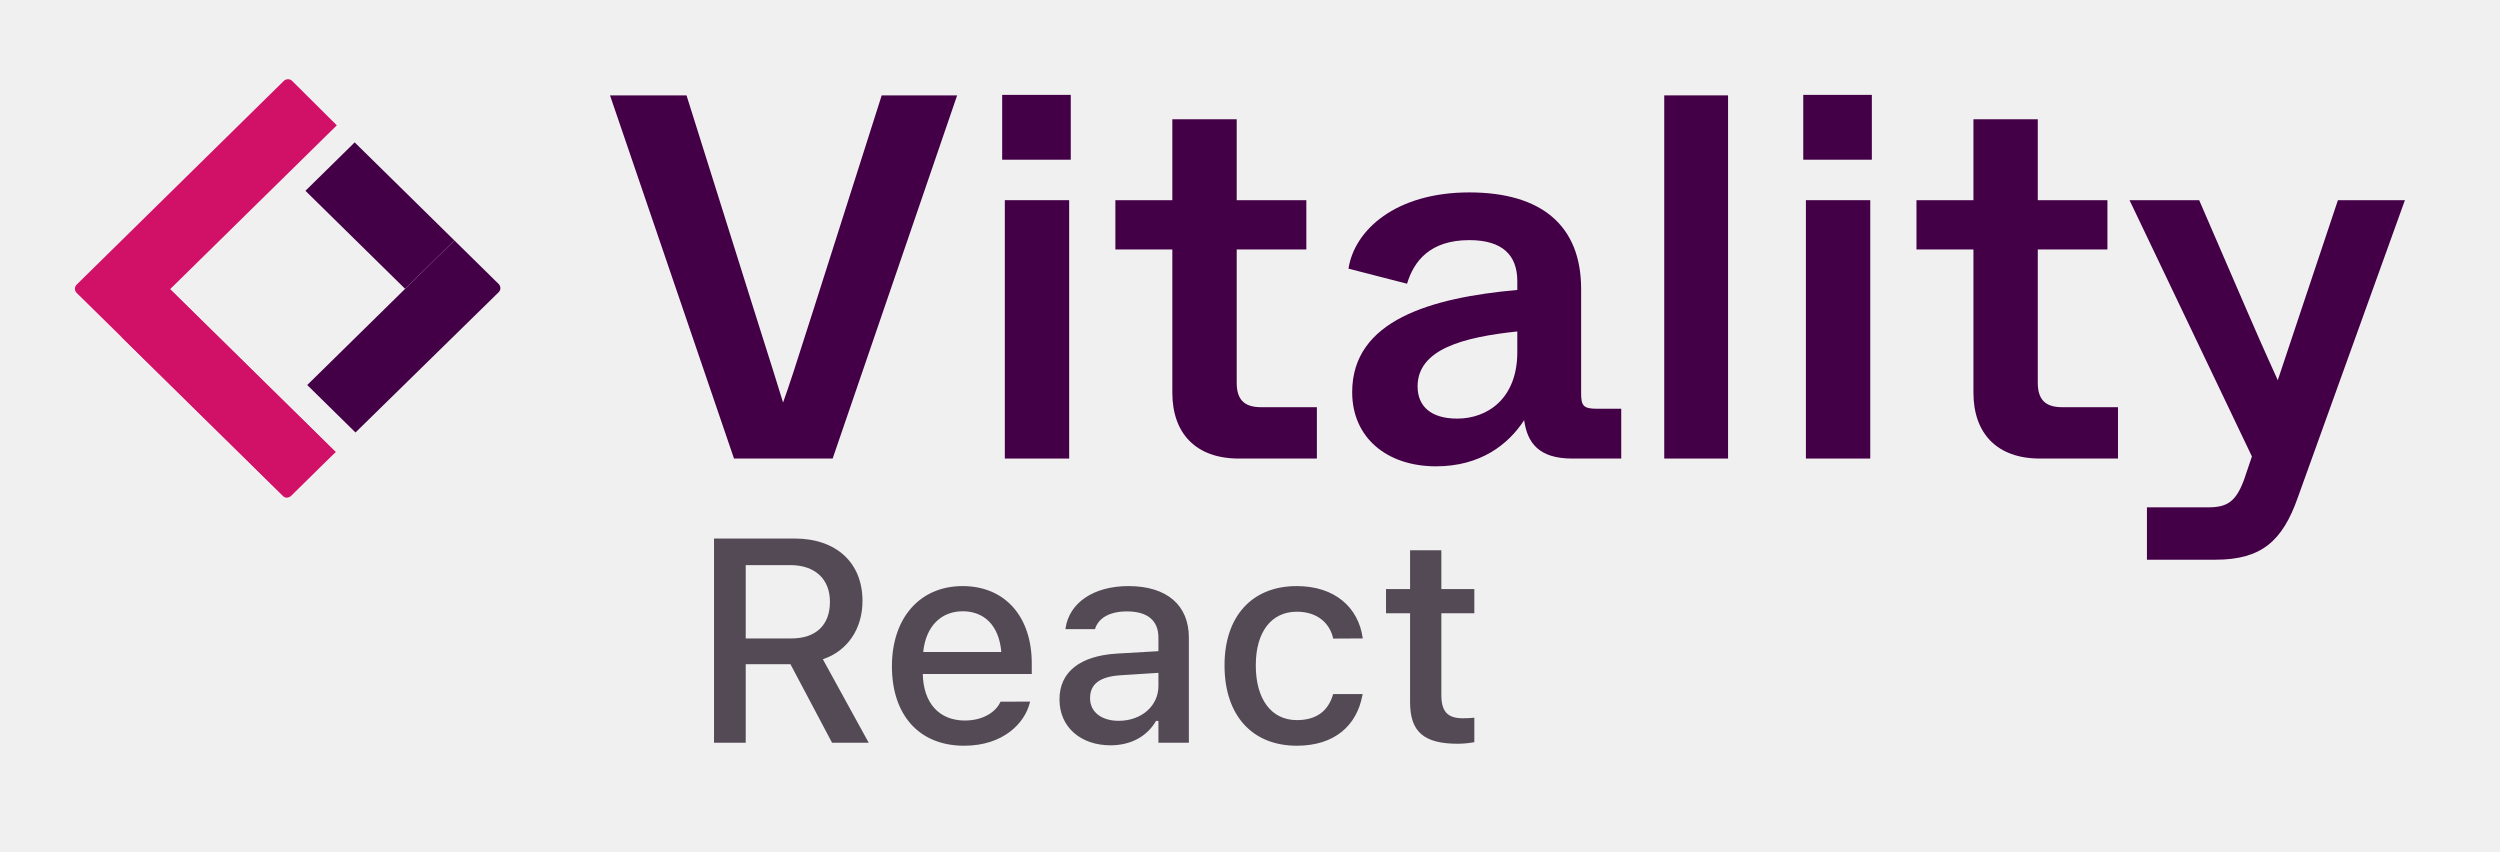
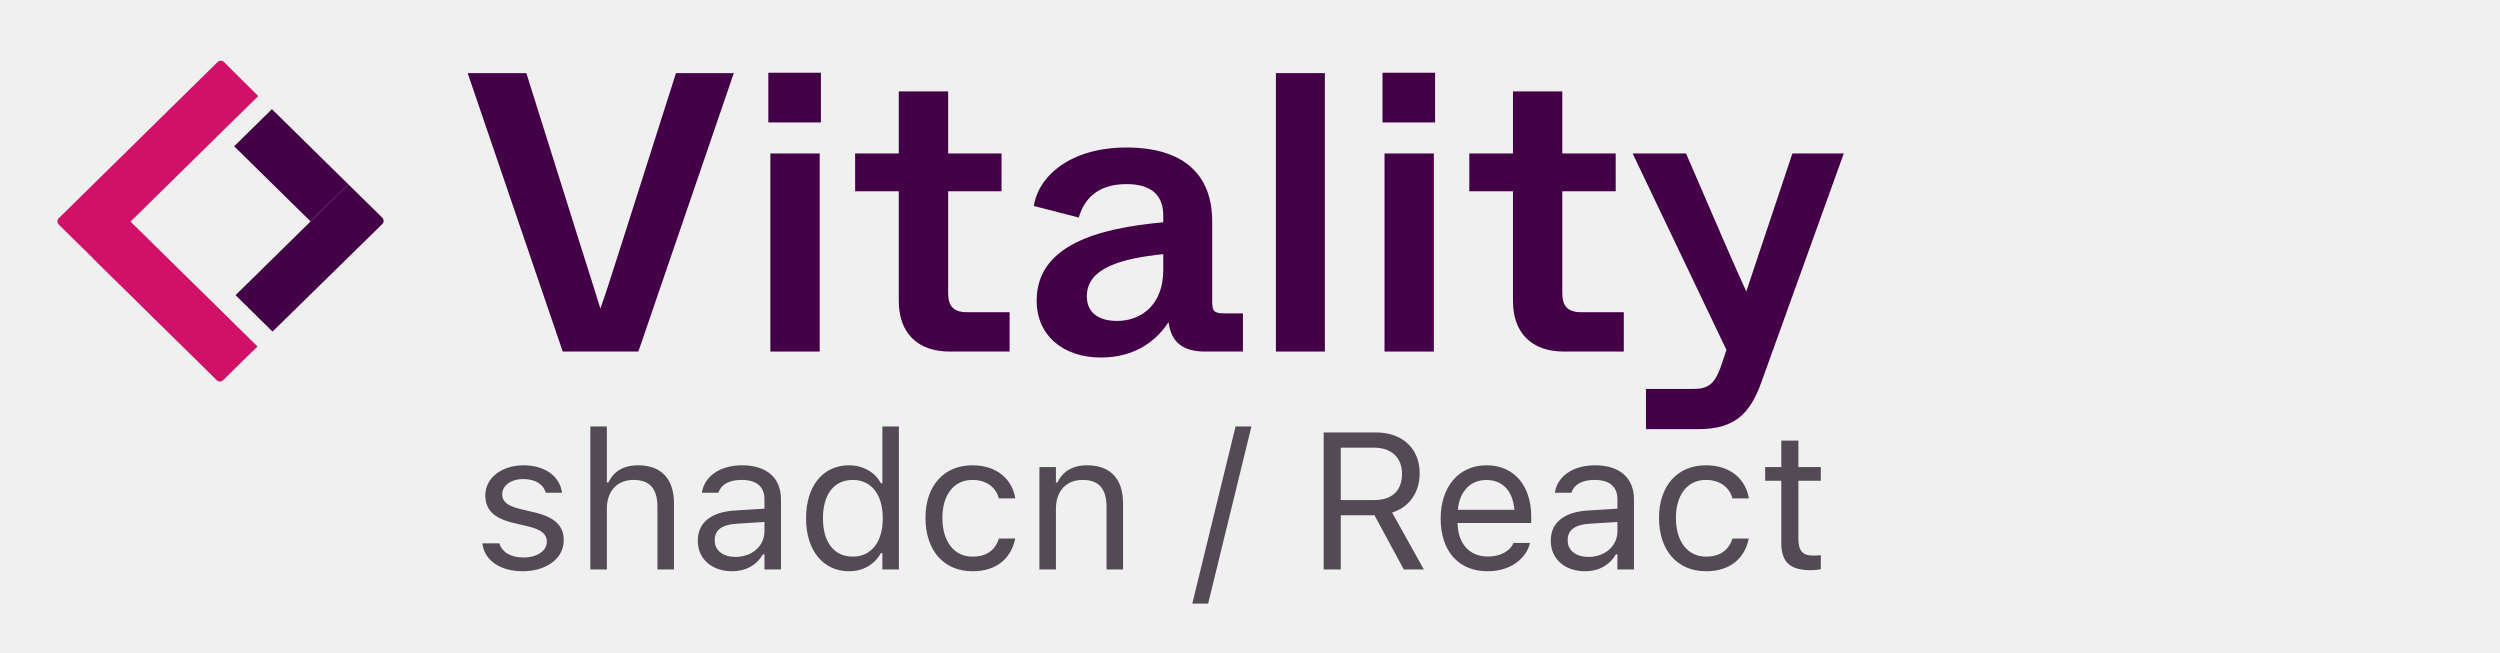
- <svg xmlns="http://www.w3.org/2000/svg" width="138" height="47" viewBox="0 0 138 47" fill="none">
-   <g clip-path="url(#clip0_5301_3055)">
-     <mask id="mask0_5301_3055" style="mask-type:luminance" maskUnits="userSpaceOnUse" x="4" y="4" width="25" height="24">
-       <path d="M28.38 4H4V27.976H28.38V4Z" fill="white" />
-     </mask>
-     <g mask="url(#mask0_5301_3055)">
-       <path d="M16.959 21.253L19.623 23.873L27.526 16.13C27.653 16.006 27.653 15.802 27.526 15.677L25.081 13.272L16.959 21.253Z" fill="#440047" />
-       <path d="M18.592 6.918L16.127 4.467C16 4.342 15.793 4.342 15.666 4.467L4.23 15.713C4.104 15.838 4.104 16.042 4.23 16.167L15.662 27.409C15.77 27.302 15.793 27.17 15.954 27.228L18.527 24.951L9.388 15.964L18.592 6.918Z" fill="#D11067" />
-       <path d="M15.662 27.409L6.709 18.604L9.388 15.964L18.527 24.951L16.085 27.357C15.954 27.486 15.764 27.509 15.662 27.409Z" fill="#D11067" />
-       <path d="M22.363 15.944L25.081 13.272L19.578 7.86L16.86 10.532L22.363 15.944Z" fill="#440047" />
-     </g>
-     <path d="M45.962 25.312H40.517L33.673 5.265H37.896L41.623 17.121C42.642 20.358 42.934 21.245 43.225 22.219C43.574 21.245 43.865 20.358 44.885 17.15L48.67 5.265H52.834L45.962 25.312Z" fill="#440047" />
-     <path d="M59.106 8.816H55.32V5.237H59.106V8.816ZM59.018 25.312H55.466V11.05H59.018V25.312Z" fill="#440047" />
-     <path d="M72.692 25.312H68.382C66.024 25.312 64.713 23.937 64.713 21.675V13.771H61.569V11.05H64.713V6.583H68.266V11.05H72.11V13.771H68.266V21.131C68.266 22.047 68.674 22.477 69.606 22.477H72.692V25.312Z" fill="#440047" />
-     <path d="M79.27 25.741C76.562 25.741 74.64 24.166 74.64 21.646C74.64 17.666 79.008 16.434 83.755 16.005V15.518C83.755 14.114 82.969 13.255 81.105 13.255C78.95 13.255 78.047 14.401 77.669 15.661L74.437 14.83C74.757 12.711 77.028 10.621 81.105 10.621C85.094 10.621 87.278 12.454 87.278 15.947V21.703C87.278 22.391 87.395 22.563 88.152 22.563H89.492V25.312H86.784C84.949 25.312 84.308 24.453 84.133 23.193C83.26 24.539 81.717 25.741 79.27 25.741ZM80.435 23.107C82.124 23.107 83.755 21.99 83.755 19.441V18.296C80.785 18.611 78.251 19.269 78.251 21.331C78.251 22.419 78.979 23.107 80.435 23.107Z" fill="#440047" />
-     <path d="M95.389 25.312H91.866V5.265H95.389V25.312Z" fill="#440047" />
-     <path d="M103.326 8.816H99.54V5.237H103.326V8.816ZM103.238 25.312H99.686V11.05H103.238V25.312Z" fill="#440047" />
-     <path d="M116.913 25.312H112.603C110.244 25.312 108.934 23.937 108.934 21.675V13.771H105.789V11.05H108.934V6.583H112.486V11.05H116.33V13.771H112.486V21.131C112.486 22.047 112.894 22.477 113.826 22.477H116.913V25.312Z" fill="#440047" />
-     <path d="M127.014 17.15L129.053 11.05H132.751L126.84 27.46C125.995 29.865 124.83 30.896 122.297 30.896H118.511V28.004H121.918C122.967 28.004 123.433 27.66 123.869 26.486L124.306 25.197L117.55 11.05H121.394L124.044 17.179C125.122 19.67 125.471 20.386 125.733 20.988L127.014 17.15Z" fill="#440047" />
-     <path d="M39.414 41V29.727H43.859C46.172 29.727 47.609 31.07 47.609 33.164V33.18C47.609 34.695 46.797 35.93 45.422 36.391L47.953 41H45.93L43.633 36.664H41.164V41H39.414ZM41.164 35.242H43.688C45.031 35.242 45.812 34.508 45.812 33.227V33.211C45.812 31.961 44.984 31.195 43.633 31.195H41.164V35.242ZM53.219 41.164C50.734 41.164 49.234 39.469 49.234 36.781V36.773C49.234 34.125 50.766 32.352 53.133 32.352C55.5 32.352 56.953 34.062 56.953 36.609V37.203H50.938C50.969 38.828 51.859 39.773 53.258 39.773C54.344 39.773 54.992 39.234 55.195 38.797L55.227 38.734L56.859 38.727L56.844 38.797C56.562 39.914 55.391 41.164 53.219 41.164ZM53.141 33.742C51.984 33.742 51.109 34.531 50.961 35.992H55.273C55.141 34.477 54.289 33.742 53.141 33.742ZM61.297 41.141C59.68 41.141 58.484 40.156 58.484 38.617V38.602C58.484 37.086 59.625 36.203 61.648 36.078L63.945 35.945V35.195C63.945 34.266 63.359 33.75 62.211 33.75C61.273 33.75 60.656 34.094 60.453 34.695L60.445 34.727H58.812L58.82 34.672C59.023 33.281 60.359 32.352 62.289 32.352C64.422 32.352 65.625 33.414 65.625 35.195V41H63.945V39.797H63.812C63.312 40.656 62.422 41.141 61.297 41.141ZM60.172 38.547C60.172 39.328 60.836 39.789 61.75 39.789C63.016 39.789 63.945 38.961 63.945 37.867V37.141L61.875 37.273C60.703 37.344 60.172 37.766 60.172 38.531V38.547ZM71.586 41.164C69.109 41.164 67.594 39.477 67.594 36.734V36.719C67.594 34.031 69.102 32.352 71.578 32.352C73.711 32.352 74.984 33.555 75.219 35.203V35.242L73.594 35.25L73.586 35.227C73.398 34.391 72.711 33.766 71.586 33.766C70.172 33.766 69.32 34.891 69.32 36.719V36.734C69.32 38.609 70.188 39.75 71.586 39.75C72.648 39.75 73.305 39.266 73.578 38.352L73.594 38.312H75.219L75.203 38.383C74.898 40.031 73.688 41.164 71.586 41.164ZM80.469 41.055C78.602 41.055 77.836 40.398 77.836 38.766V33.852H76.508V32.516H77.836V30.375H79.562V32.516H81.383V33.852H79.562V38.359C79.562 39.273 79.906 39.648 80.742 39.648C81 39.648 81.148 39.641 81.383 39.617V40.969C81.109 41.016 80.797 41.055 80.469 41.055Z" fill="#534A55" />
+ <svg xmlns="http://www.w3.org/2000/svg" width="180" height="47" viewBox="0 0 180 47" fill="none">
+   <mask id="mask0_5301_3055" style="mask-type:luminance" maskUnits="userSpaceOnUse" x="4" y="4" width="25" height="24">
+     <path d="M28.38 4H4V27.976H28.38V4Z" fill="white" />
+   </mask>
+   <g mask="url(#mask0_5301_3055)">
+     <path d="M16.959 21.253L19.623 23.873L27.526 16.13C27.653 16.006 27.653 15.802 27.526 15.677L25.081 13.272L16.959 21.253Z" fill="#440047" />
+     <path d="M18.592 6.918L16.127 4.467C16 4.342 15.793 4.342 15.666 4.467L4.23 15.713C4.104 15.838 4.104 16.042 4.23 16.167L15.662 27.409C15.77 27.302 15.793 27.17 15.954 27.228L18.527 24.951L9.388 15.964L18.592 6.918Z" fill="#D11067" />
+     <path d="M15.662 27.409L6.709 18.604L9.388 15.964L18.527 24.951L16.085 27.357C15.954 27.486 15.764 27.509 15.662 27.409Z" fill="#D11067" />
+     <path d="M22.363 15.944L25.081 13.272L19.578 7.86L16.86 10.532L22.363 15.944Z" fill="#440047" />
  </g>
-   <defs>
-     <clipPath id="clip0_5301_3055">
-       <rect width="138" height="47" fill="white" />
-     </clipPath>
-   </defs>
+   <path d="M45.962 25.312H40.517L33.673 5.265H37.896L41.623 17.121C42.642 20.358 42.934 21.245 43.225 22.219C43.574 21.245 43.865 20.358 44.885 17.15L48.67 5.265H52.834L45.962 25.312Z" fill="#440047" />
+   <path d="M59.106 8.816H55.32V5.237H59.106V8.816ZM59.018 25.312H55.466V11.05H59.018V25.312Z" fill="#440047" />
+   <path d="M72.692 25.312H68.382C66.024 25.312 64.713 23.937 64.713 21.675V13.771H61.569V11.05H64.713V6.583H68.266V11.05H72.11V13.771H68.266V21.131C68.266 22.047 68.674 22.477 69.606 22.477H72.692V25.312Z" fill="#440047" />
+   <path d="M79.27 25.741C76.562 25.741 74.64 24.166 74.64 21.646C74.64 17.666 79.008 16.434 83.755 16.005V15.518C83.755 14.114 82.969 13.255 81.105 13.255C78.95 13.255 78.047 14.401 77.669 15.661L74.437 14.83C74.757 12.711 77.028 10.621 81.105 10.621C85.094 10.621 87.278 12.454 87.278 15.947V21.703C87.278 22.391 87.395 22.563 88.152 22.563H89.492V25.312H86.784C84.949 25.312 84.308 24.453 84.133 23.193C83.26 24.539 81.717 25.741 79.27 25.741ZM80.435 23.107C82.124 23.107 83.755 21.99 83.755 19.441V18.296C80.785 18.611 78.251 19.269 78.251 21.331C78.251 22.419 78.979 23.107 80.435 23.107Z" fill="#440047" />
+   <path d="M95.389 25.312H91.866V5.265H95.389V25.312Z" fill="#440047" />
+   <path d="M103.326 8.816H99.54V5.237H103.326V8.816ZM103.238 25.312H99.686V11.05H103.238V25.312Z" fill="#440047" />
+   <path d="M116.913 25.312H112.603C110.244 25.312 108.934 23.937 108.934 21.675V13.771H105.789V11.05H108.934V6.583H112.486V11.05H116.33V13.771H112.486V21.131C112.486 22.047 112.894 22.477 113.826 22.477H116.913V25.312Z" fill="#440047" />
+   <path d="M127.014 17.15L129.053 11.05H132.751L126.84 27.46C125.995 29.865 124.83 30.896 122.297 30.896H118.511V28.004H121.918C122.967 28.004 123.433 27.66 123.869 26.486L124.306 25.197L117.55 11.05H121.394L124.044 17.179C125.122 19.67 125.471 20.386 125.733 20.988L127.014 17.15Z" fill="#440047" />
+   <path d="M37.637 41.13C35.996 41.13 34.868 40.337 34.731 39.12H35.948C36.147 39.735 36.734 40.139 37.678 40.139C38.669 40.139 39.373 39.667 39.373 38.997V38.983C39.373 38.484 38.997 38.136 38.088 37.917L36.946 37.644C35.565 37.315 34.943 36.714 34.943 35.654V35.648C34.943 34.424 36.119 33.501 37.685 33.501C39.23 33.501 40.303 34.273 40.467 35.477H39.298C39.141 34.895 38.566 34.492 37.678 34.492C36.803 34.492 36.16 34.943 36.16 35.593V35.606C36.16 36.105 36.529 36.42 37.398 36.632L38.532 36.905C39.92 37.24 40.59 37.842 40.59 38.895V38.908C40.59 40.221 39.312 41.13 37.637 41.13ZM42.504 41V30.705H43.693V34.738H43.803C44.172 33.959 44.862 33.501 45.949 33.501C47.603 33.501 48.526 34.478 48.526 36.228V41H47.337V36.516C47.337 35.19 46.79 34.554 45.614 34.554C44.438 34.554 43.693 35.347 43.693 36.639V41H42.504ZM52.703 41.13C51.302 41.13 50.242 40.282 50.242 38.942V38.929C50.242 37.616 51.213 36.857 52.929 36.755L55.041 36.625V35.955C55.041 35.046 54.487 34.554 53.387 34.554C52.505 34.554 51.924 34.882 51.732 35.456L51.726 35.477H50.536L50.543 35.435C50.734 34.28 51.855 33.501 53.428 33.501C55.226 33.501 56.23 34.424 56.23 35.955V41H55.041V39.913H54.932C54.467 40.699 53.694 41.13 52.703 41.13ZM51.459 38.915C51.459 39.66 52.095 40.098 52.949 40.098C54.159 40.098 55.041 39.305 55.041 38.252V37.582L53.072 37.705C51.951 37.773 51.459 38.17 51.459 38.901V38.915ZM61.125 41.13C59.259 41.13 58.035 39.619 58.035 37.322V37.309C58.035 34.998 59.252 33.501 61.125 33.501C62.137 33.501 63.019 34.007 63.422 34.793H63.531V30.705H64.721V41H63.531V39.824H63.422C62.971 40.645 62.15 41.13 61.125 41.13ZM61.398 40.077C62.738 40.077 63.559 39.024 63.559 37.322V37.309C63.559 35.606 62.738 34.554 61.398 34.554C60.052 34.554 59.252 35.593 59.252 37.309V37.322C59.252 39.038 60.052 40.077 61.398 40.077ZM70.019 41.13C67.954 41.13 66.635 39.633 66.635 37.295V37.281C66.635 34.991 67.947 33.501 70.012 33.501C71.803 33.501 72.876 34.533 73.095 35.846L73.102 35.887H71.919L71.912 35.866C71.728 35.142 71.071 34.554 70.012 34.554C68.686 34.554 67.852 35.62 67.852 37.281V37.295C67.852 38.99 68.699 40.077 70.012 40.077C71.003 40.077 71.632 39.64 71.905 38.819L71.919 38.778L73.095 38.772L73.081 38.847C72.78 40.18 71.789 41.13 70.019 41.13ZM74.838 41V33.631H76.027V34.738H76.137C76.506 33.959 77.196 33.501 78.283 33.501C79.938 33.501 80.86 34.478 80.86 36.228V41H79.671V36.516C79.671 35.19 79.124 34.554 77.948 34.554C76.772 34.554 76.027 35.347 76.027 36.639V41H74.838ZM90.103 30.705L86.985 43.461H85.844L88.961 30.705H90.103ZM95.305 41V31.136H99.071C100.972 31.136 102.216 32.298 102.216 34.068V34.082C102.216 35.449 101.471 36.516 100.233 36.905L102.517 41H101.074L98.962 37.097H96.535V41H95.305ZM96.535 36.003H98.962C100.227 36.003 100.944 35.326 100.944 34.123V34.109C100.944 32.934 100.179 32.23 98.907 32.23H96.535V36.003ZM107.104 41.13C104.998 41.13 103.727 39.653 103.727 37.343V37.336C103.727 35.06 105.025 33.501 107.028 33.501C109.031 33.501 110.248 34.991 110.248 37.192V37.657H104.943C104.978 39.182 105.818 40.07 107.131 40.07C108.129 40.07 108.744 39.599 108.942 39.154L108.97 39.093H110.159L110.146 39.148C109.893 40.145 108.84 41.13 107.104 41.13ZM107.021 34.56C105.928 34.56 105.094 35.306 104.964 36.707H109.038C108.915 35.251 108.108 34.56 107.021 34.56ZM114.117 41.13C112.716 41.13 111.656 40.282 111.656 38.942V38.929C111.656 37.616 112.627 36.857 114.343 36.755L116.455 36.625V35.955C116.455 35.046 115.901 34.554 114.801 34.554C113.919 34.554 113.338 34.882 113.146 35.456L113.14 35.477H111.95L111.957 35.435C112.148 34.28 113.27 33.501 114.842 33.501C116.64 33.501 117.645 34.424 117.645 35.955V41H116.455V39.913H116.346C115.881 40.699 115.108 41.13 114.117 41.13ZM112.873 38.915C112.873 39.66 113.509 40.098 114.363 40.098C115.573 40.098 116.455 39.305 116.455 38.252V37.582L114.486 37.705C113.365 37.773 112.873 38.17 112.873 38.901V38.915ZM122.833 41.13C120.769 41.13 119.449 39.633 119.449 37.295V37.281C119.449 34.991 120.762 33.501 122.826 33.501C124.617 33.501 125.69 34.533 125.909 35.846L125.916 35.887H124.733L124.727 35.866C124.542 35.142 123.886 34.554 122.826 34.554C121.5 34.554 120.666 35.62 120.666 37.281V37.295C120.666 38.99 121.514 40.077 122.826 40.077C123.817 40.077 124.446 39.64 124.72 38.819L124.733 38.778L125.909 38.772L125.896 38.847C125.595 40.18 124.604 41.13 122.833 41.13ZM130.407 41.055C128.89 41.055 128.254 40.494 128.254 39.086V34.615H127.092V33.631H128.254V31.724H129.484V33.631H131.098V34.615H129.484V38.785C129.484 39.653 129.785 40.002 130.551 40.002C130.763 40.002 130.879 39.995 131.098 39.975V40.986C130.865 41.027 130.64 41.055 130.407 41.055Z" fill="#534A55" />
</svg>
